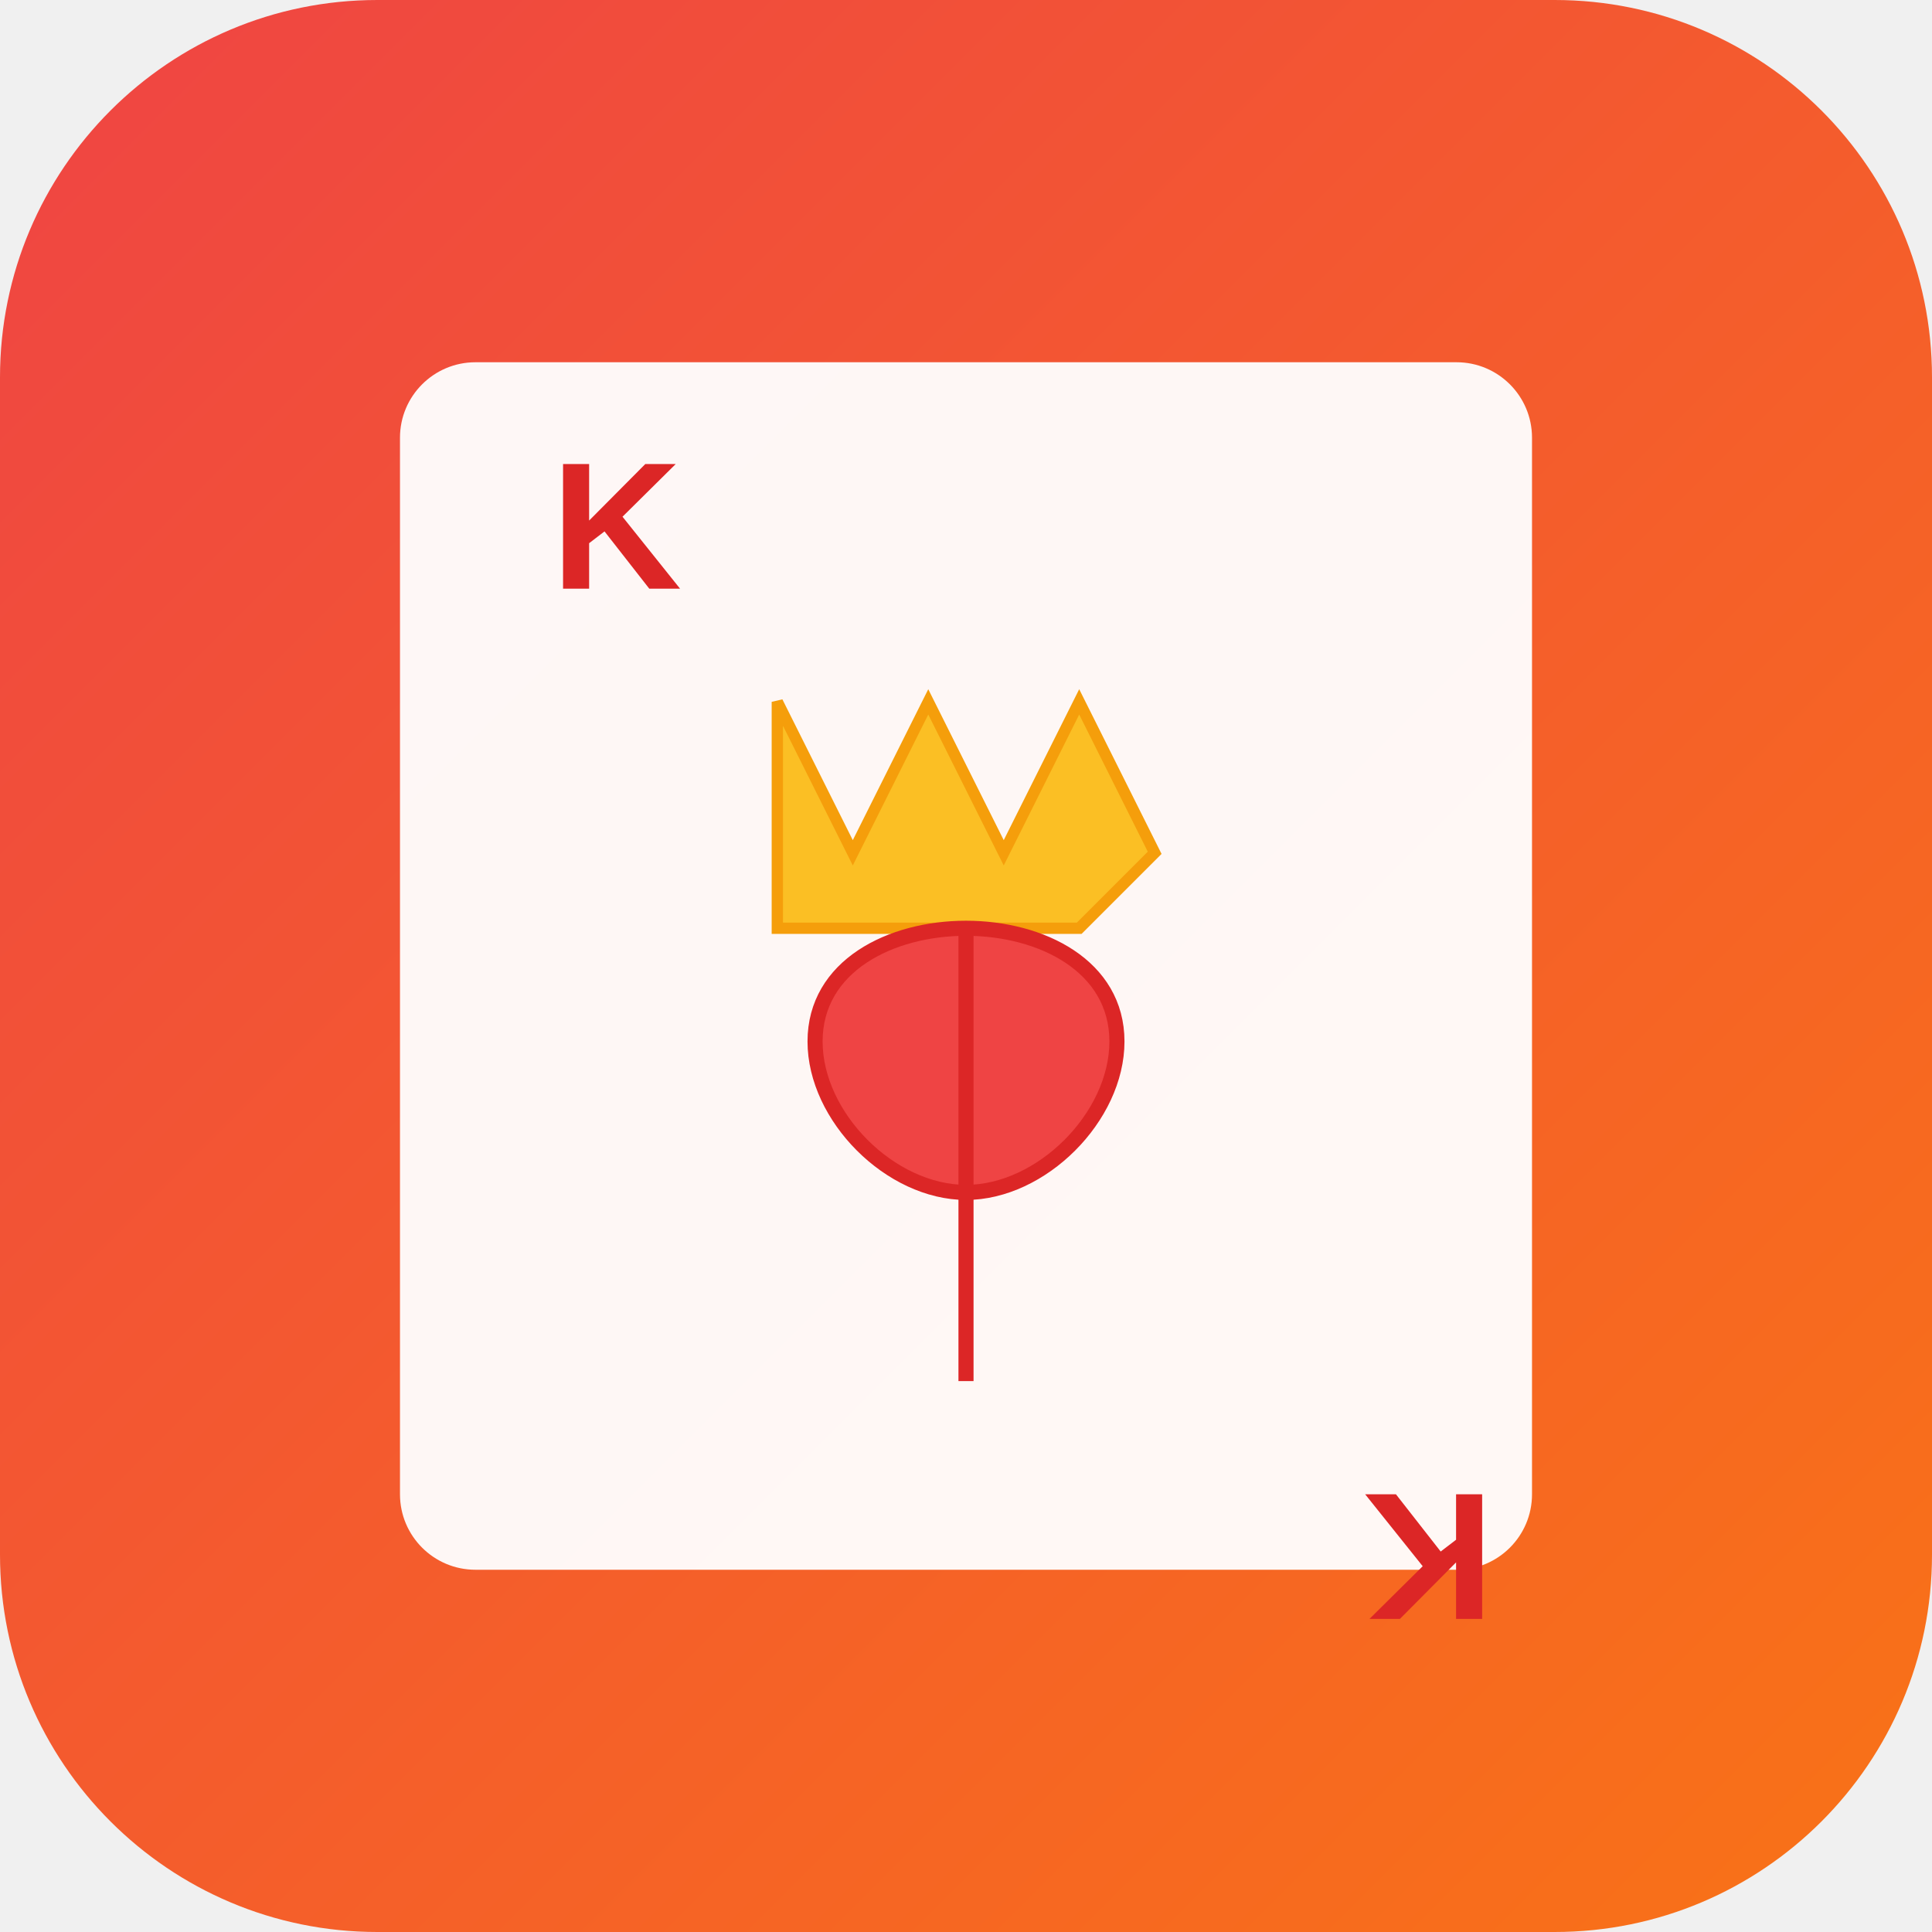
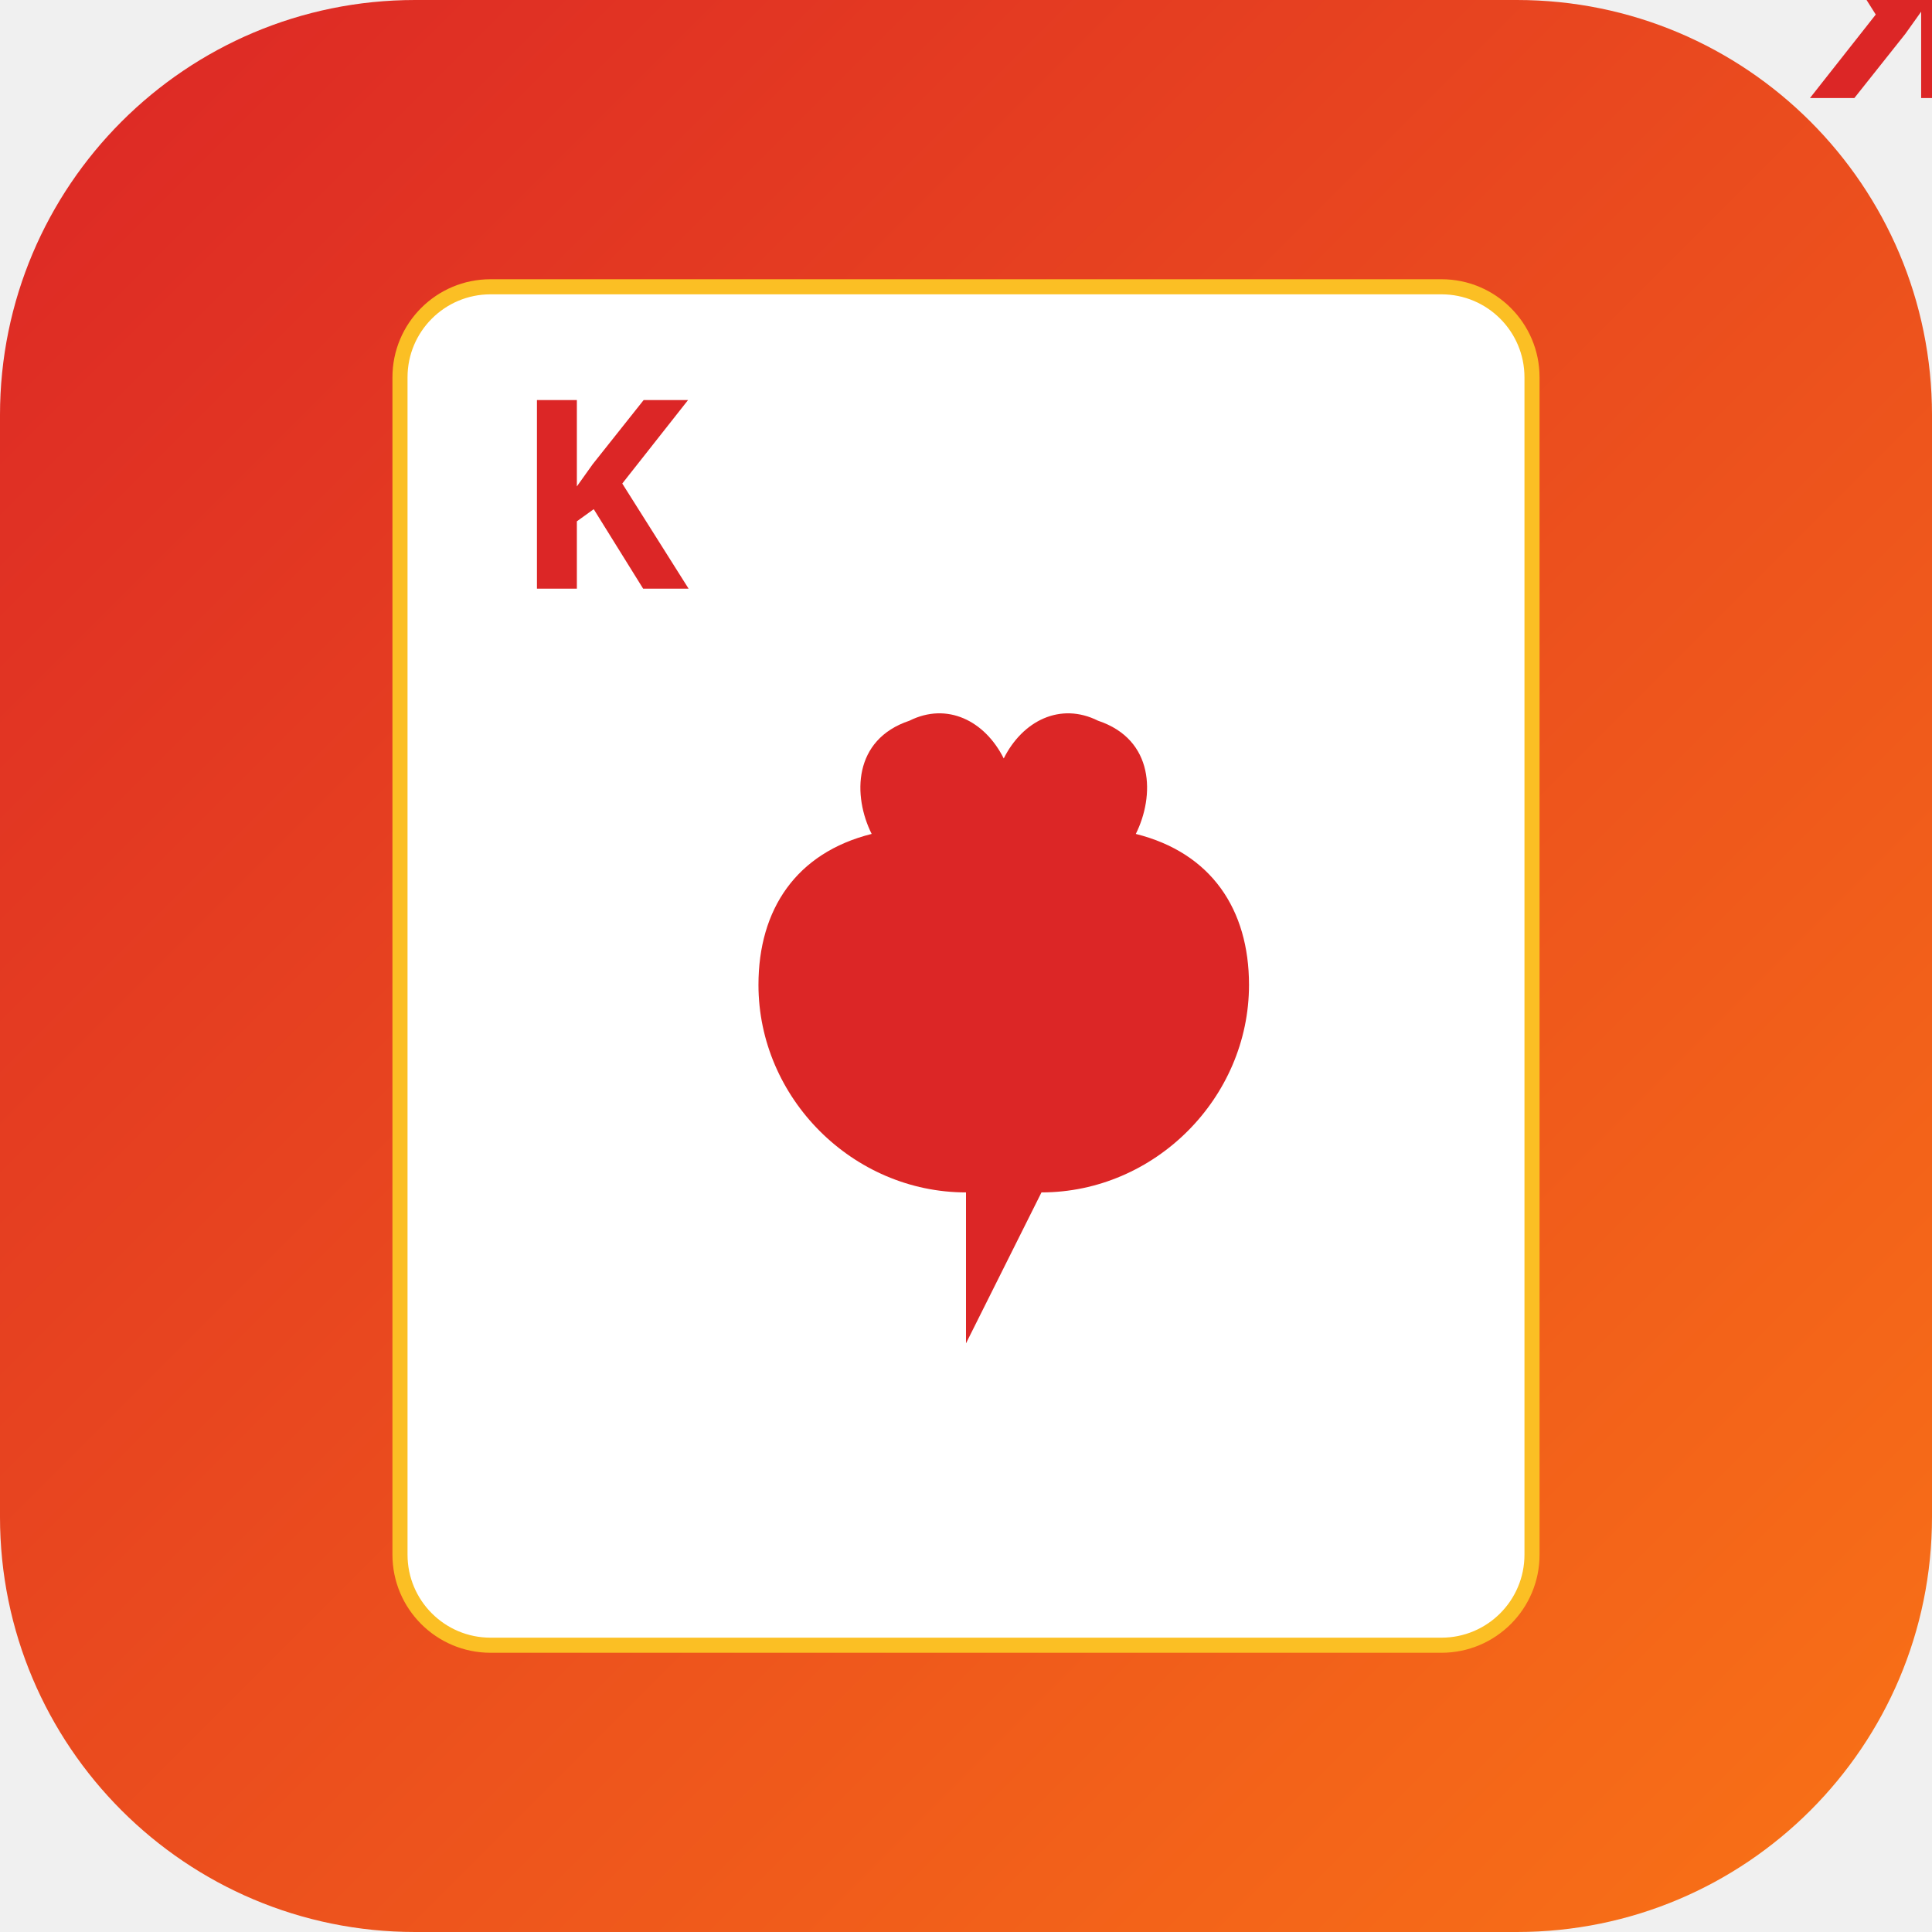
<svg xmlns="http://www.w3.org/2000/svg" viewBox="0 0 512 512">
  <defs>
-     <linearGradient id="grad1" x1="0%" y1="0%" x2="100%" y2="100%">
-       <stop offset="0%" style="stop-color:#ef4444;stop-opacity:1" />
-       <stop offset="100%" style="stop-color:#f97316;stop-opacity:1" />
+     <linearGradient id="bg" x1="0%" y1="0%" x2="100%" y2="100%">
+       <stop offset="0%" style="stop-color:#dc2626" />
+       <stop offset="100%" style="stop-color:#f97316" />
    </linearGradient>
  </defs>
-   <rect width="512" height="512" rx="100" fill="url(#grad1)" />
-   <rect x="106" y="96" width="300" height="320" rx="20" fill="white" opacity="0.95" />
-   <path d="M 206 186 L 226 226 L 246 186 L 266 226 L 286 186 L 306 226 L 286 246 L 266 246 L 246 246 L 226 246 L 206 246 Z" fill="#fbbf24" stroke="#f59e0b" stroke-width="3" />
-   <path d="M 256 316 C 236 316 216 296 216 276 C 216 256 236 246 256 246 C 276 246 296 256 296 276 C 296 296 276 316 256 316 Z M 256 246 L 256 366" fill="#ef4444" stroke="#dc2626" stroke-width="4" />
-   <text x="146" y="156" font-family="Arial, sans-serif" font-size="48" font-weight="bold" fill="#dc2626">K</text>
-   <text x="336" y="396" font-family="Arial, sans-serif" font-size="48" font-weight="bold" fill="#dc2626" transform="rotate(180 366 396)">K</text>
+   <rect width="512" height="512" rx="110" fill="url(#bg)" />
+   <g transform="translate(106, 76)">
+     <rect width="300" height="360" rx="24" fill="white" />
+     <rect width="300" height="360" rx="24" fill="none" stroke="#fbbf24" stroke-width="4" />
+     <text x="30" y="80" font-family="Arial Black, sans-serif" font-size="70" font-weight="900" fill="#dc2626">K</text>
+     <g transform="translate(100, 140)">
+       <polygon points="20,40 35,0 50,40 65,0 80,40 100,40 90,60 10,60 0,40" fill="#fbbf24" stroke="#f59e0b" stroke-width="3" />
+       <circle cx="35" cy="0" r="8" fill="#ef4444" />
+       <circle cx="65" cy="0" r="8" fill="#ef4444" />
+       <circle cx="50" cy="40" r="8" fill="#ef4444" />
+     </g>
+     <path d="M 150 240 C 120 240 95 215 95 185 C 95 165 105 150 125 145 C 120 135 120 120 135 115 C 145 110 155 115 160 125 C 165 115 175 110 185 115 C 200 120 200 135 195 145 C 215 150 225 165 225 185 C 225 215 200 240 170 240 L 150 280 Z" fill="#dc2626" />
+     <g transform="translate(150, 180) rotate(180)">
+       <text x="-270" y="280" font-family="Arial Black, sans-serif" font-size="70" font-weight="900" fill="#dc2626">K</text>
+     </g>
+   </g>
</svg>
